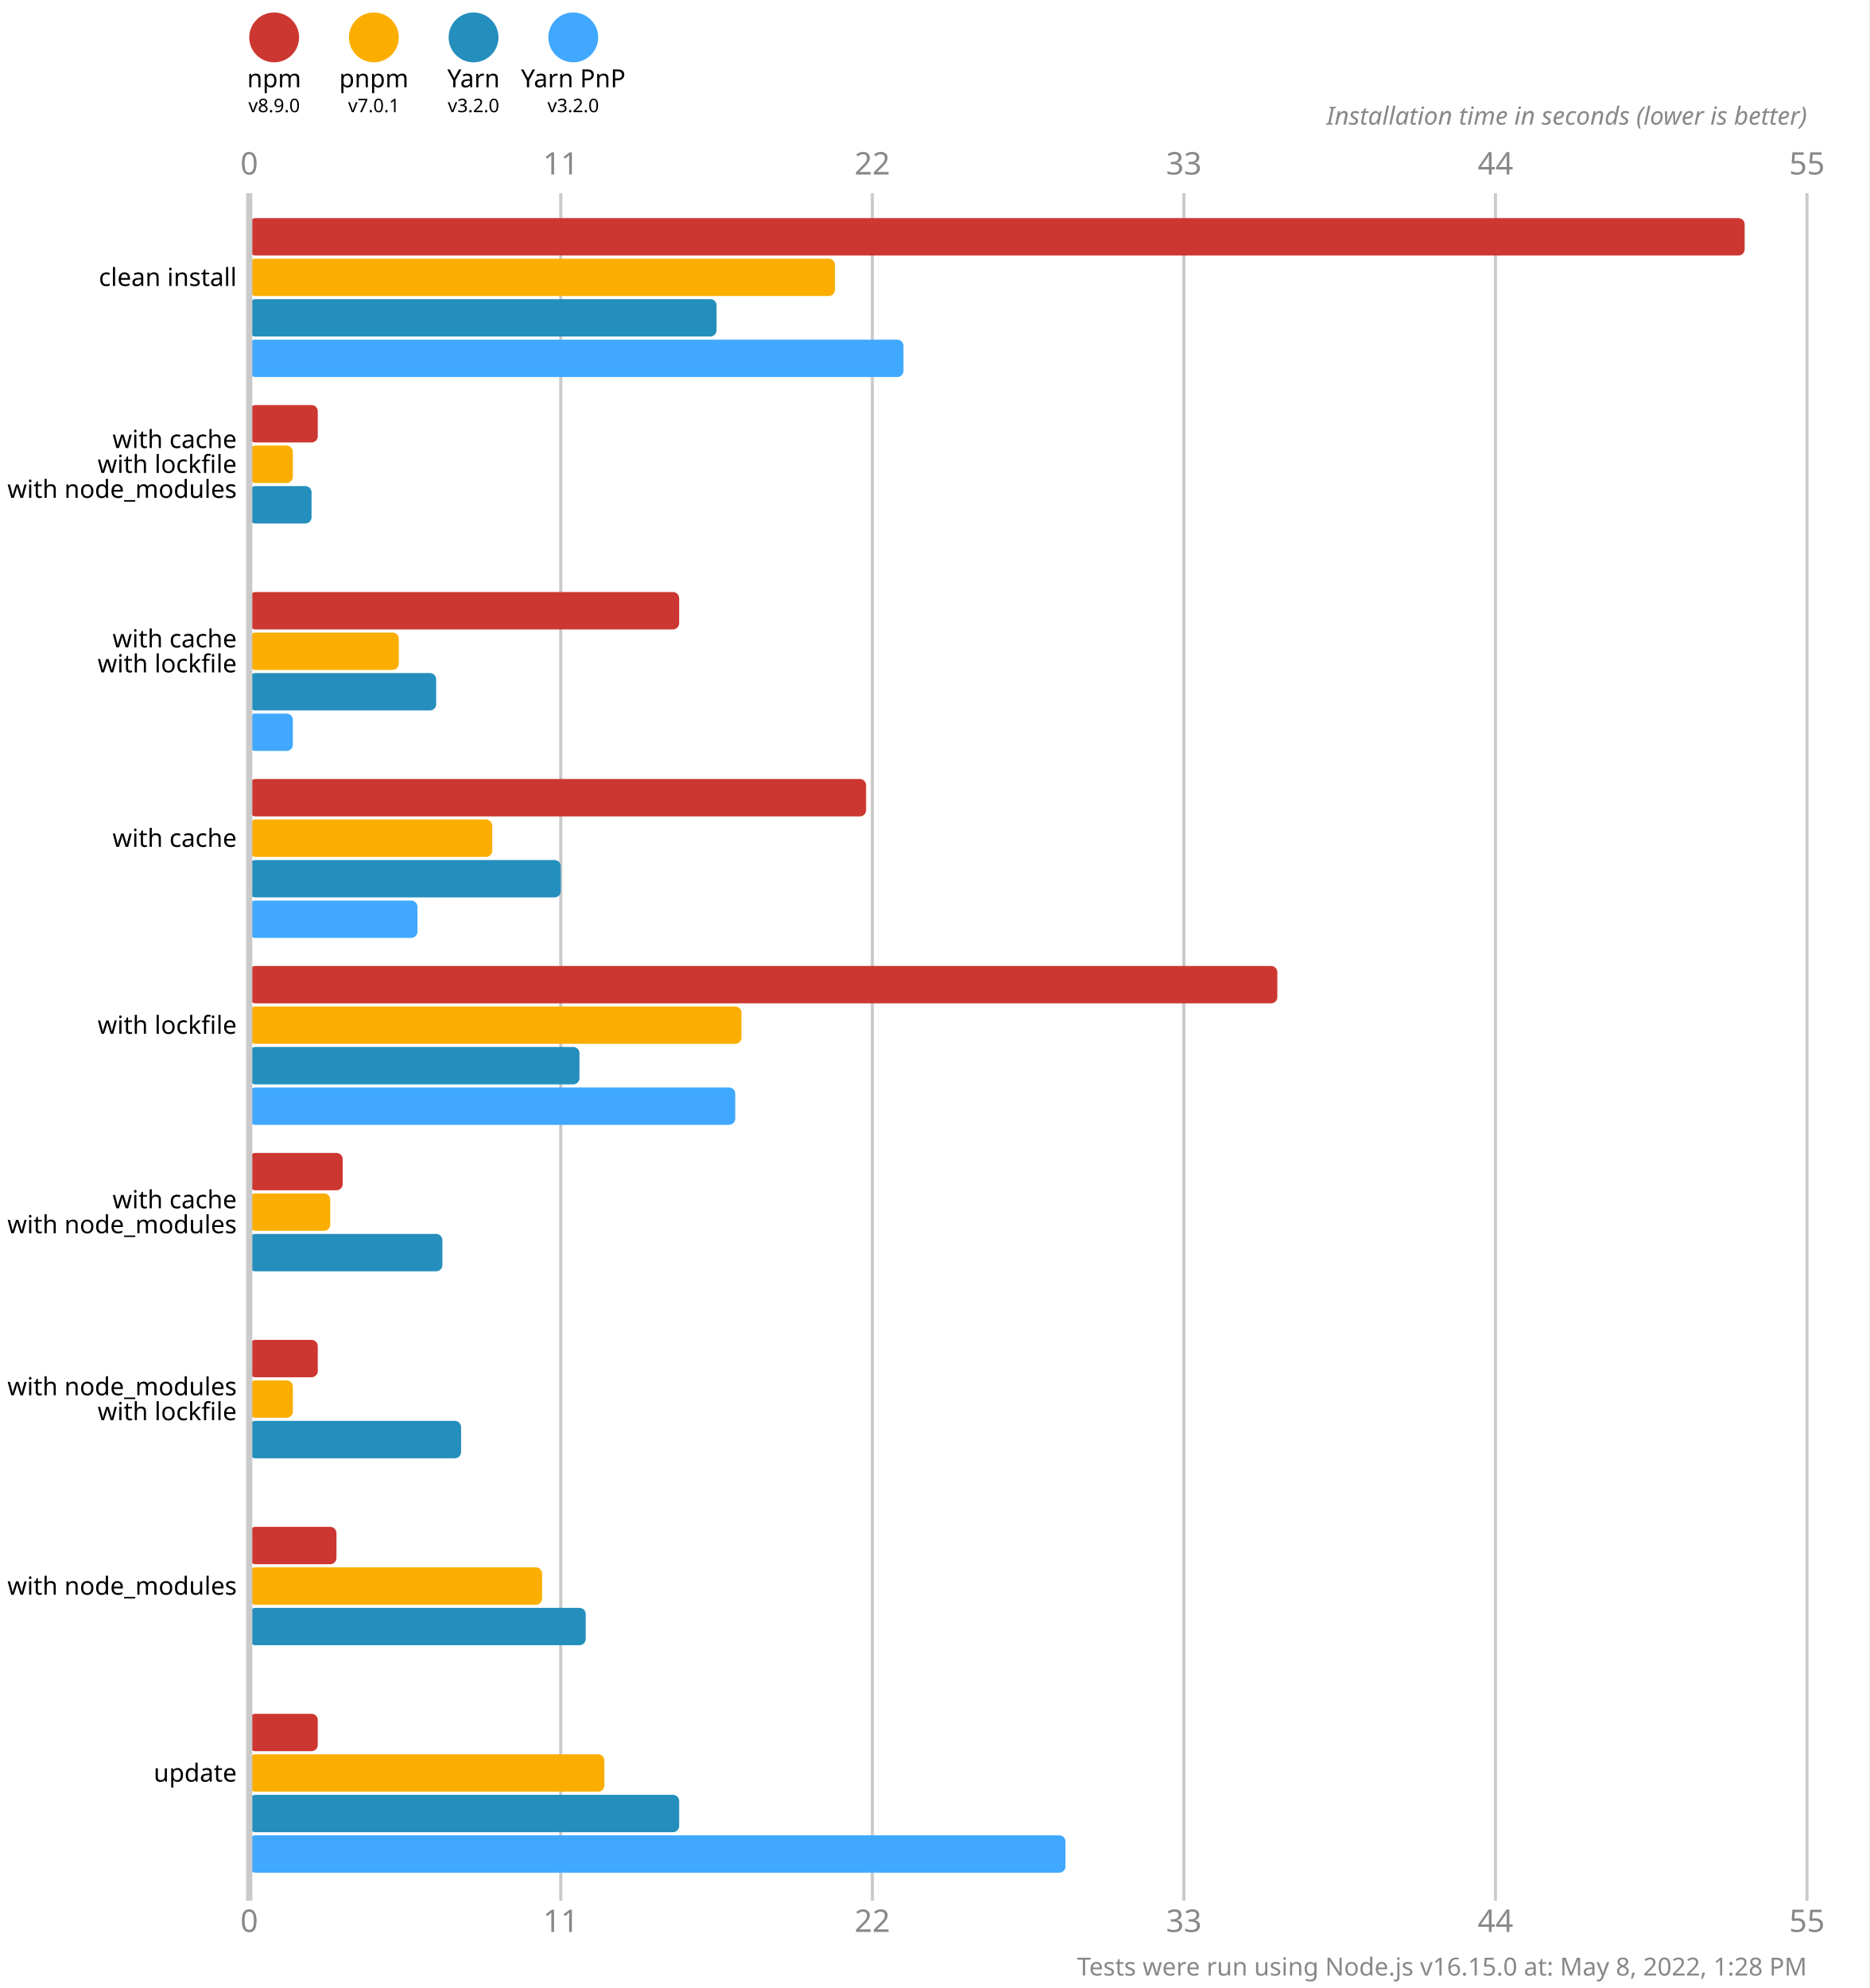
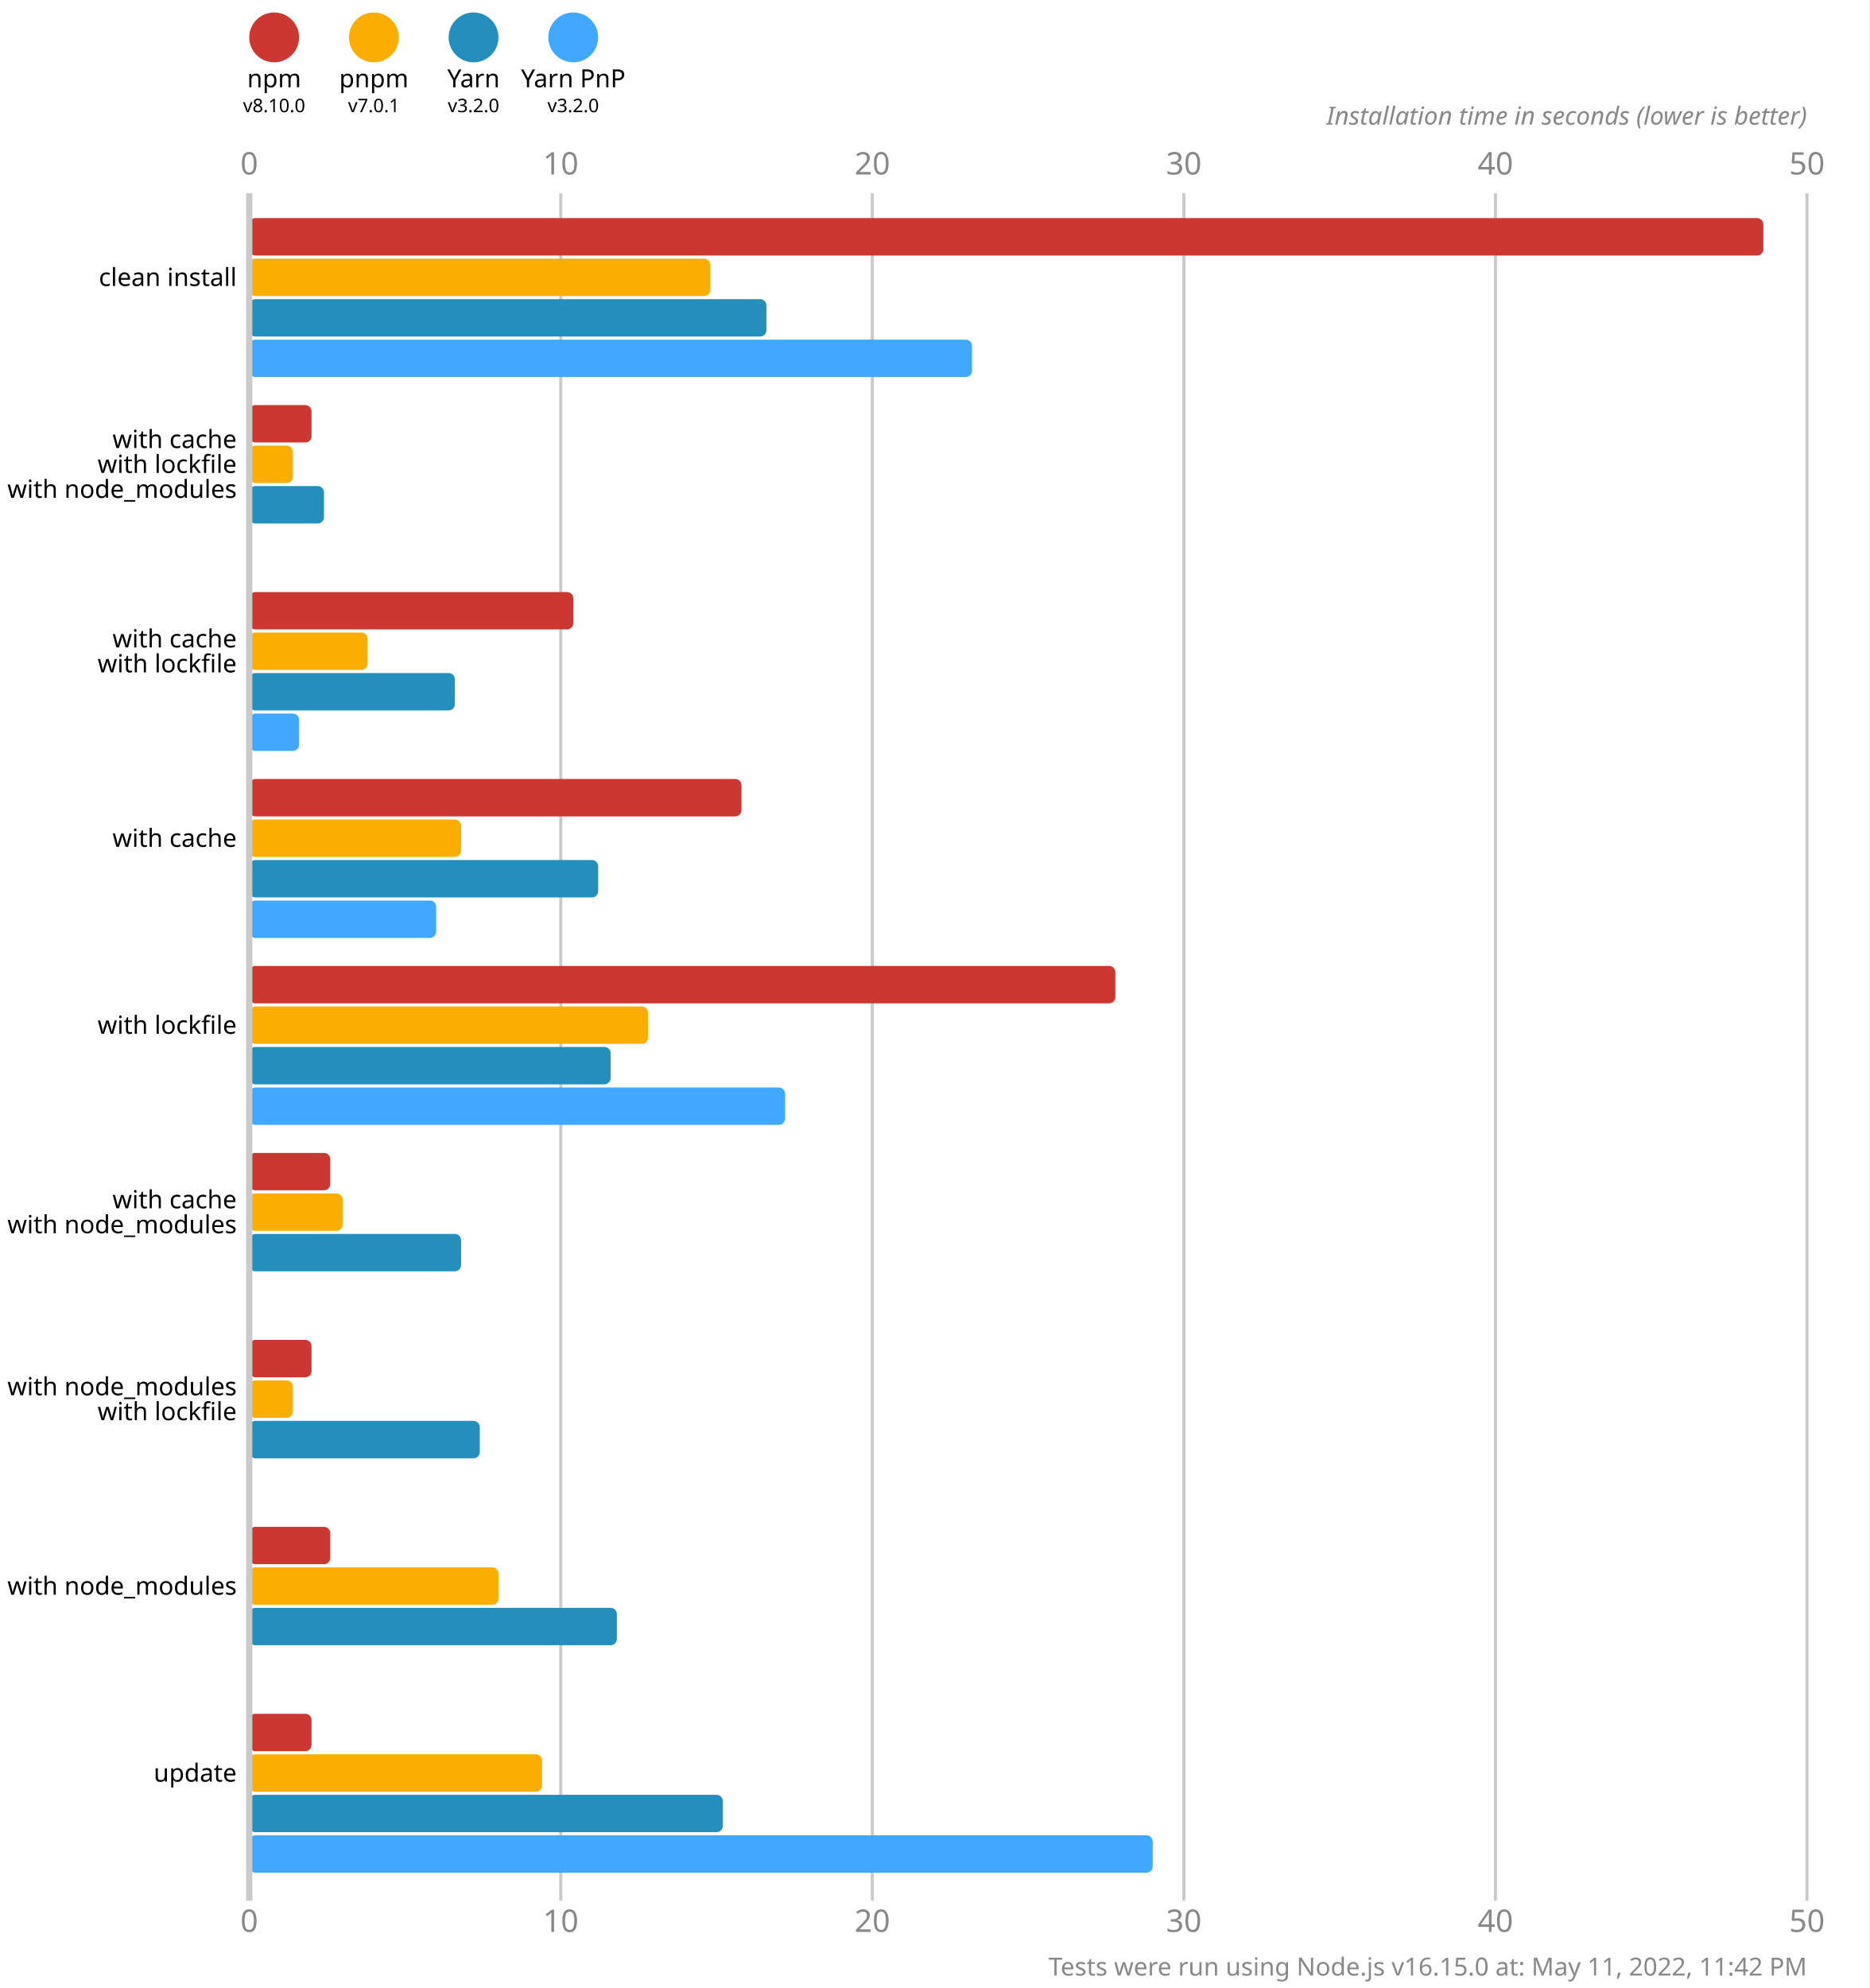
<svg xmlns="http://www.w3.org/2000/svg" version="1.1" viewBox="0 0 300 319">
  <style>
    .font { font-family: sans-serif; }
    .s3 { font-size: 3px; }
    .s4 { font-size: 4px; }
    .s5 { font-size: 5px; }
    .line { stroke: #cacaca; }
    .width { stroke-width: 0.5; }
    .text { fill: #888; }
  </style>
  <rect x="0" y="0" width="300" height="319" fill="#fff" />
  <circle cx="44" cy="6" r="4" fill="#cd3731" />
  <text x="44" y="14" class="font s4" text-anchor="middle">npm</text>
-   <text x="44" y="18" class="font s3" text-anchor="middle">v8.9.0</text>
+   <text x="44" y="18" class="font s3" text-anchor="middle">v8.10.0</text>
  <circle cx="60" cy="6" r="4" fill="#fbae00" />
  <text x="60" y="14" class="font s4" text-anchor="middle">pnpm</text>
  <text x="60" y="18" class="font s3" text-anchor="middle">v7.0.1</text>
  <circle cx="76" cy="6" r="4" fill="#248ebd" />
  <text x="76" y="14" class="font s4" text-anchor="middle">Yarn</text>
  <text x="76" y="18" class="font s3" text-anchor="middle">v3.2.0</text>
  <circle cx="92" cy="6" r="4" fill="#40a9ff" />
  <text x="92" y="14" class="font s4" text-anchor="middle">Yarn PnP</text>
  <text x="92" y="18" class="font s3" text-anchor="middle">v3.2.0</text>
  <text x="40" y="28" class="font s5 text" text-anchor="middle">0</text>
  <text x="40" y="310" class="font s5 text" text-anchor="middle">0</text>
  <line x1="90" y1="31" x2="90" y2="305" class="line width" />
-   <text x="90" y="28" class="font s5 text" text-anchor="middle">11</text>
-   <text x="90" y="310" class="font s5 text" text-anchor="middle">11</text>
+   <text x="90" y="28" class="font s5 text" text-anchor="middle">10</text>
+   <text x="90" y="310" class="font s5 text" text-anchor="middle">10</text>
  <line x1="140" y1="31" x2="140" y2="305" class="line width" />
-   <text x="140" y="28" class="font s5 text" text-anchor="middle">22</text>
-   <text x="140" y="310" class="font s5 text" text-anchor="middle">22</text>
+   <text x="140" y="28" class="font s5 text" text-anchor="middle">20</text>
+   <text x="140" y="310" class="font s5 text" text-anchor="middle">20</text>
  <line x1="190" y1="31" x2="190" y2="305" class="line width" />
-   <text x="190" y="28" class="font s5 text" text-anchor="middle">33</text>
-   <text x="190" y="310" class="font s5 text" text-anchor="middle">33</text>
+   <text x="190" y="28" class="font s5 text" text-anchor="middle">30</text>
+   <text x="190" y="310" class="font s5 text" text-anchor="middle">30</text>
  <line x1="240" y1="31" x2="240" y2="305" class="line width" />
-   <text x="240" y="28" class="font s5 text" text-anchor="middle">44</text>
-   <text x="240" y="310" class="font s5 text" text-anchor="middle">44</text>
+   <text x="240" y="28" class="font s5 text" text-anchor="middle">40</text>
+   <text x="240" y="310" class="font s5 text" text-anchor="middle">40</text>
  <line x1="290" y1="31" x2="290" y2="305" class="line width" />
-   <text x="290" y="28" class="font s5 text" text-anchor="middle">55</text>
-   <text x="290" y="310" class="font s5 text" text-anchor="middle">55</text>
+   <text x="290" y="28" class="font s5 text" text-anchor="middle">50</text>
+   <text x="290" y="310" class="font s5 text" text-anchor="middle">50</text>
  <text x="290" y="20" class="font s4 text" font-style="italic" text-anchor="end">Installation time in seconds (lower is better)</text>
-   <rect x="40" y="35" width="240" height="6" fill="#cd3731" rx="1" ry="1" />
-   <rect x="40" y="41.5" width="94" height="6" fill="#fbae00" rx="1" ry="1" />
-   <rect x="40" y="48" width="75" height="6" fill="#248ebd" rx="1" ry="1" />
-   <rect x="40" y="54.5" width="105" height="6" fill="#40a9ff" rx="1" ry="1" />
-   <rect x="40" y="65" width="11" height="6" fill="#cd3731" rx="1" ry="1" />
+   <rect x="40" y="35" width="243" height="6" fill="#cd3731" rx="1" ry="1" />
+   <rect x="40" y="41.5" width="74" height="6" fill="#fbae00" rx="1" ry="1" />
+   <rect x="40" y="48" width="83" height="6" fill="#248ebd" rx="1" ry="1" />
+   <rect x="40" y="54.5" width="116" height="6" fill="#40a9ff" rx="1" ry="1" />
+   <rect x="40" y="65" width="10" height="6" fill="#cd3731" rx="1" ry="1" />
  <rect x="40" y="71.5" width="7" height="6" fill="#fbae00" rx="1" ry="1" />
-   <rect x="40" y="78" width="10" height="6" fill="#248ebd" rx="1" ry="1" />
+   <rect x="40" y="78" width="12" height="6" fill="#248ebd" rx="1" ry="1" />
  <rect x="40" y="84.5" width="0" height="6" fill="#40a9ff" rx="1" ry="1" />
-   <rect x="40" y="95" width="69" height="6" fill="#cd3731" rx="1" ry="1" />
-   <rect x="40" y="101.5" width="24" height="6" fill="#fbae00" rx="1" ry="1" />
-   <rect x="40" y="108" width="30" height="6" fill="#248ebd" rx="1" ry="1" />
-   <rect x="40" y="114.5" width="7" height="6" fill="#40a9ff" rx="1" ry="1" />
-   <rect x="40" y="125" width="99" height="6" fill="#cd3731" rx="1" ry="1" />
-   <rect x="40" y="131.5" width="39" height="6" fill="#fbae00" rx="1" ry="1" />
-   <rect x="40" y="138" width="50" height="6" fill="#248ebd" rx="1" ry="1" />
-   <rect x="40" y="144.5" width="27" height="6" fill="#40a9ff" rx="1" ry="1" />
-   <rect x="40" y="155" width="165" height="6" fill="#cd3731" rx="1" ry="1" />
-   <rect x="40" y="161.5" width="79" height="6" fill="#fbae00" rx="1" ry="1" />
-   <rect x="40" y="168" width="53" height="6" fill="#248ebd" rx="1" ry="1" />
-   <rect x="40" y="174.5" width="78" height="6" fill="#40a9ff" rx="1" ry="1" />
-   <rect x="40" y="185" width="15" height="6" fill="#cd3731" rx="1" ry="1" />
-   <rect x="40" y="191.5" width="13" height="6" fill="#fbae00" rx="1" ry="1" />
-   <rect x="40" y="198" width="31" height="6" fill="#248ebd" rx="1" ry="1" />
+   <rect x="40" y="95" width="52" height="6" fill="#cd3731" rx="1" ry="1" />
+   <rect x="40" y="101.5" width="19" height="6" fill="#fbae00" rx="1" ry="1" />
+   <rect x="40" y="108" width="33" height="6" fill="#248ebd" rx="1" ry="1" />
+   <rect x="40" y="114.5" width="8" height="6" fill="#40a9ff" rx="1" ry="1" />
+   <rect x="40" y="125" width="79" height="6" fill="#cd3731" rx="1" ry="1" />
+   <rect x="40" y="131.5" width="34" height="6" fill="#fbae00" rx="1" ry="1" />
+   <rect x="40" y="138" width="56" height="6" fill="#248ebd" rx="1" ry="1" />
+   <rect x="40" y="144.5" width="30" height="6" fill="#40a9ff" rx="1" ry="1" />
+   <rect x="40" y="155" width="139" height="6" fill="#cd3731" rx="1" ry="1" />
+   <rect x="40" y="161.5" width="64" height="6" fill="#fbae00" rx="1" ry="1" />
+   <rect x="40" y="168" width="58" height="6" fill="#248ebd" rx="1" ry="1" />
+   <rect x="40" y="174.5" width="86" height="6" fill="#40a9ff" rx="1" ry="1" />
+   <rect x="40" y="185" width="13" height="6" fill="#cd3731" rx="1" ry="1" />
+   <rect x="40" y="191.5" width="15" height="6" fill="#fbae00" rx="1" ry="1" />
+   <rect x="40" y="198" width="34" height="6" fill="#248ebd" rx="1" ry="1" />
  <rect x="40" y="204.5" width="0" height="6" fill="#40a9ff" rx="1" ry="1" />
-   <rect x="40" y="215" width="11" height="6" fill="#cd3731" rx="1" ry="1" />
+   <rect x="40" y="215" width="10" height="6" fill="#cd3731" rx="1" ry="1" />
  <rect x="40" y="221.5" width="7" height="6" fill="#fbae00" rx="1" ry="1" />
-   <rect x="40" y="228" width="34" height="6" fill="#248ebd" rx="1" ry="1" />
+   <rect x="40" y="228" width="37" height="6" fill="#248ebd" rx="1" ry="1" />
  <rect x="40" y="234.5" width="0" height="6" fill="#40a9ff" rx="1" ry="1" />
-   <rect x="40" y="245" width="14" height="6" fill="#cd3731" rx="1" ry="1" />
-   <rect x="40" y="251.5" width="47" height="6" fill="#fbae00" rx="1" ry="1" />
-   <rect x="40" y="258" width="54" height="6" fill="#248ebd" rx="1" ry="1" />
+   <rect x="40" y="245" width="13" height="6" fill="#cd3731" rx="1" ry="1" />
+   <rect x="40" y="251.5" width="40" height="6" fill="#fbae00" rx="1" ry="1" />
+   <rect x="40" y="258" width="59" height="6" fill="#248ebd" rx="1" ry="1" />
  <rect x="40" y="264.5" width="0" height="6" fill="#40a9ff" rx="1" ry="1" />
-   <rect x="40" y="275" width="11" height="6" fill="#cd3731" rx="1" ry="1" />
-   <rect x="40" y="281.5" width="57" height="6" fill="#fbae00" rx="1" ry="1" />
-   <rect x="40" y="288" width="69" height="6" fill="#248ebd" rx="1" ry="1" />
-   <rect x="40" y="294.5" width="131" height="6" fill="#40a9ff" rx="1" ry="1" />
+   <rect x="40" y="275" width="10" height="6" fill="#cd3731" rx="1" ry="1" />
+   <rect x="40" y="281.5" width="47" height="6" fill="#fbae00" rx="1" ry="1" />
+   <rect x="40" y="288" width="76" height="6" fill="#248ebd" rx="1" ry="1" />
+   <rect x="40" y="294.5" width="145" height="6" fill="#40a9ff" rx="1" ry="1" />
  <line x1="40" y1="31" x2="40" y2="305" class="line" />
  <text x="38" y="44.5" class="font s4" dominant-baseline="middle" text-anchor="end">clean install</text>
  <text x="38" y="70.5" class="font s4" dominant-baseline="middle" text-anchor="end">with cache</text>
  <text x="38" y="74.5" class="font s4" dominant-baseline="middle" text-anchor="end">with lockfile</text>
  <text x="38" y="78.5" class="font s4" dominant-baseline="middle" text-anchor="end">with node_modules</text>
  <text x="38" y="102.5" class="font s4" dominant-baseline="middle" text-anchor="end">with cache</text>
  <text x="38" y="106.5" class="font s4" dominant-baseline="middle" text-anchor="end">with lockfile</text>
  <text x="38" y="134.5" class="font s4" dominant-baseline="middle" text-anchor="end">with cache</text>
  <text x="38" y="164.5" class="font s4" dominant-baseline="middle" text-anchor="end">with lockfile</text>
  <text x="38" y="192.5" class="font s4" dominant-baseline="middle" text-anchor="end">with cache</text>
  <text x="38" y="196.5" class="font s4" dominant-baseline="middle" text-anchor="end">with node_modules</text>
  <text x="38" y="222.5" class="font s4" dominant-baseline="middle" text-anchor="end">with node_modules</text>
  <text x="38" y="226.5" class="font s4" dominant-baseline="middle" text-anchor="end">with lockfile</text>
  <text x="38" y="254.5" class="font s4" dominant-baseline="middle" text-anchor="end">with node_modules</text>
  <text x="38" y="284.5" class="font s4" dominant-baseline="middle" text-anchor="end">update</text>
-   <text x="290" y="317" class="font s4 text" text-anchor="end">Tests were run using Node.js v16.15.0 at: May 8, 2022, 1:28 PM</text>
+   <text x="290" y="317" class="font s4 text" text-anchor="end">Tests were run using Node.js v16.15.0 at: May 11, 2022, 11:42 PM</text>
</svg>
